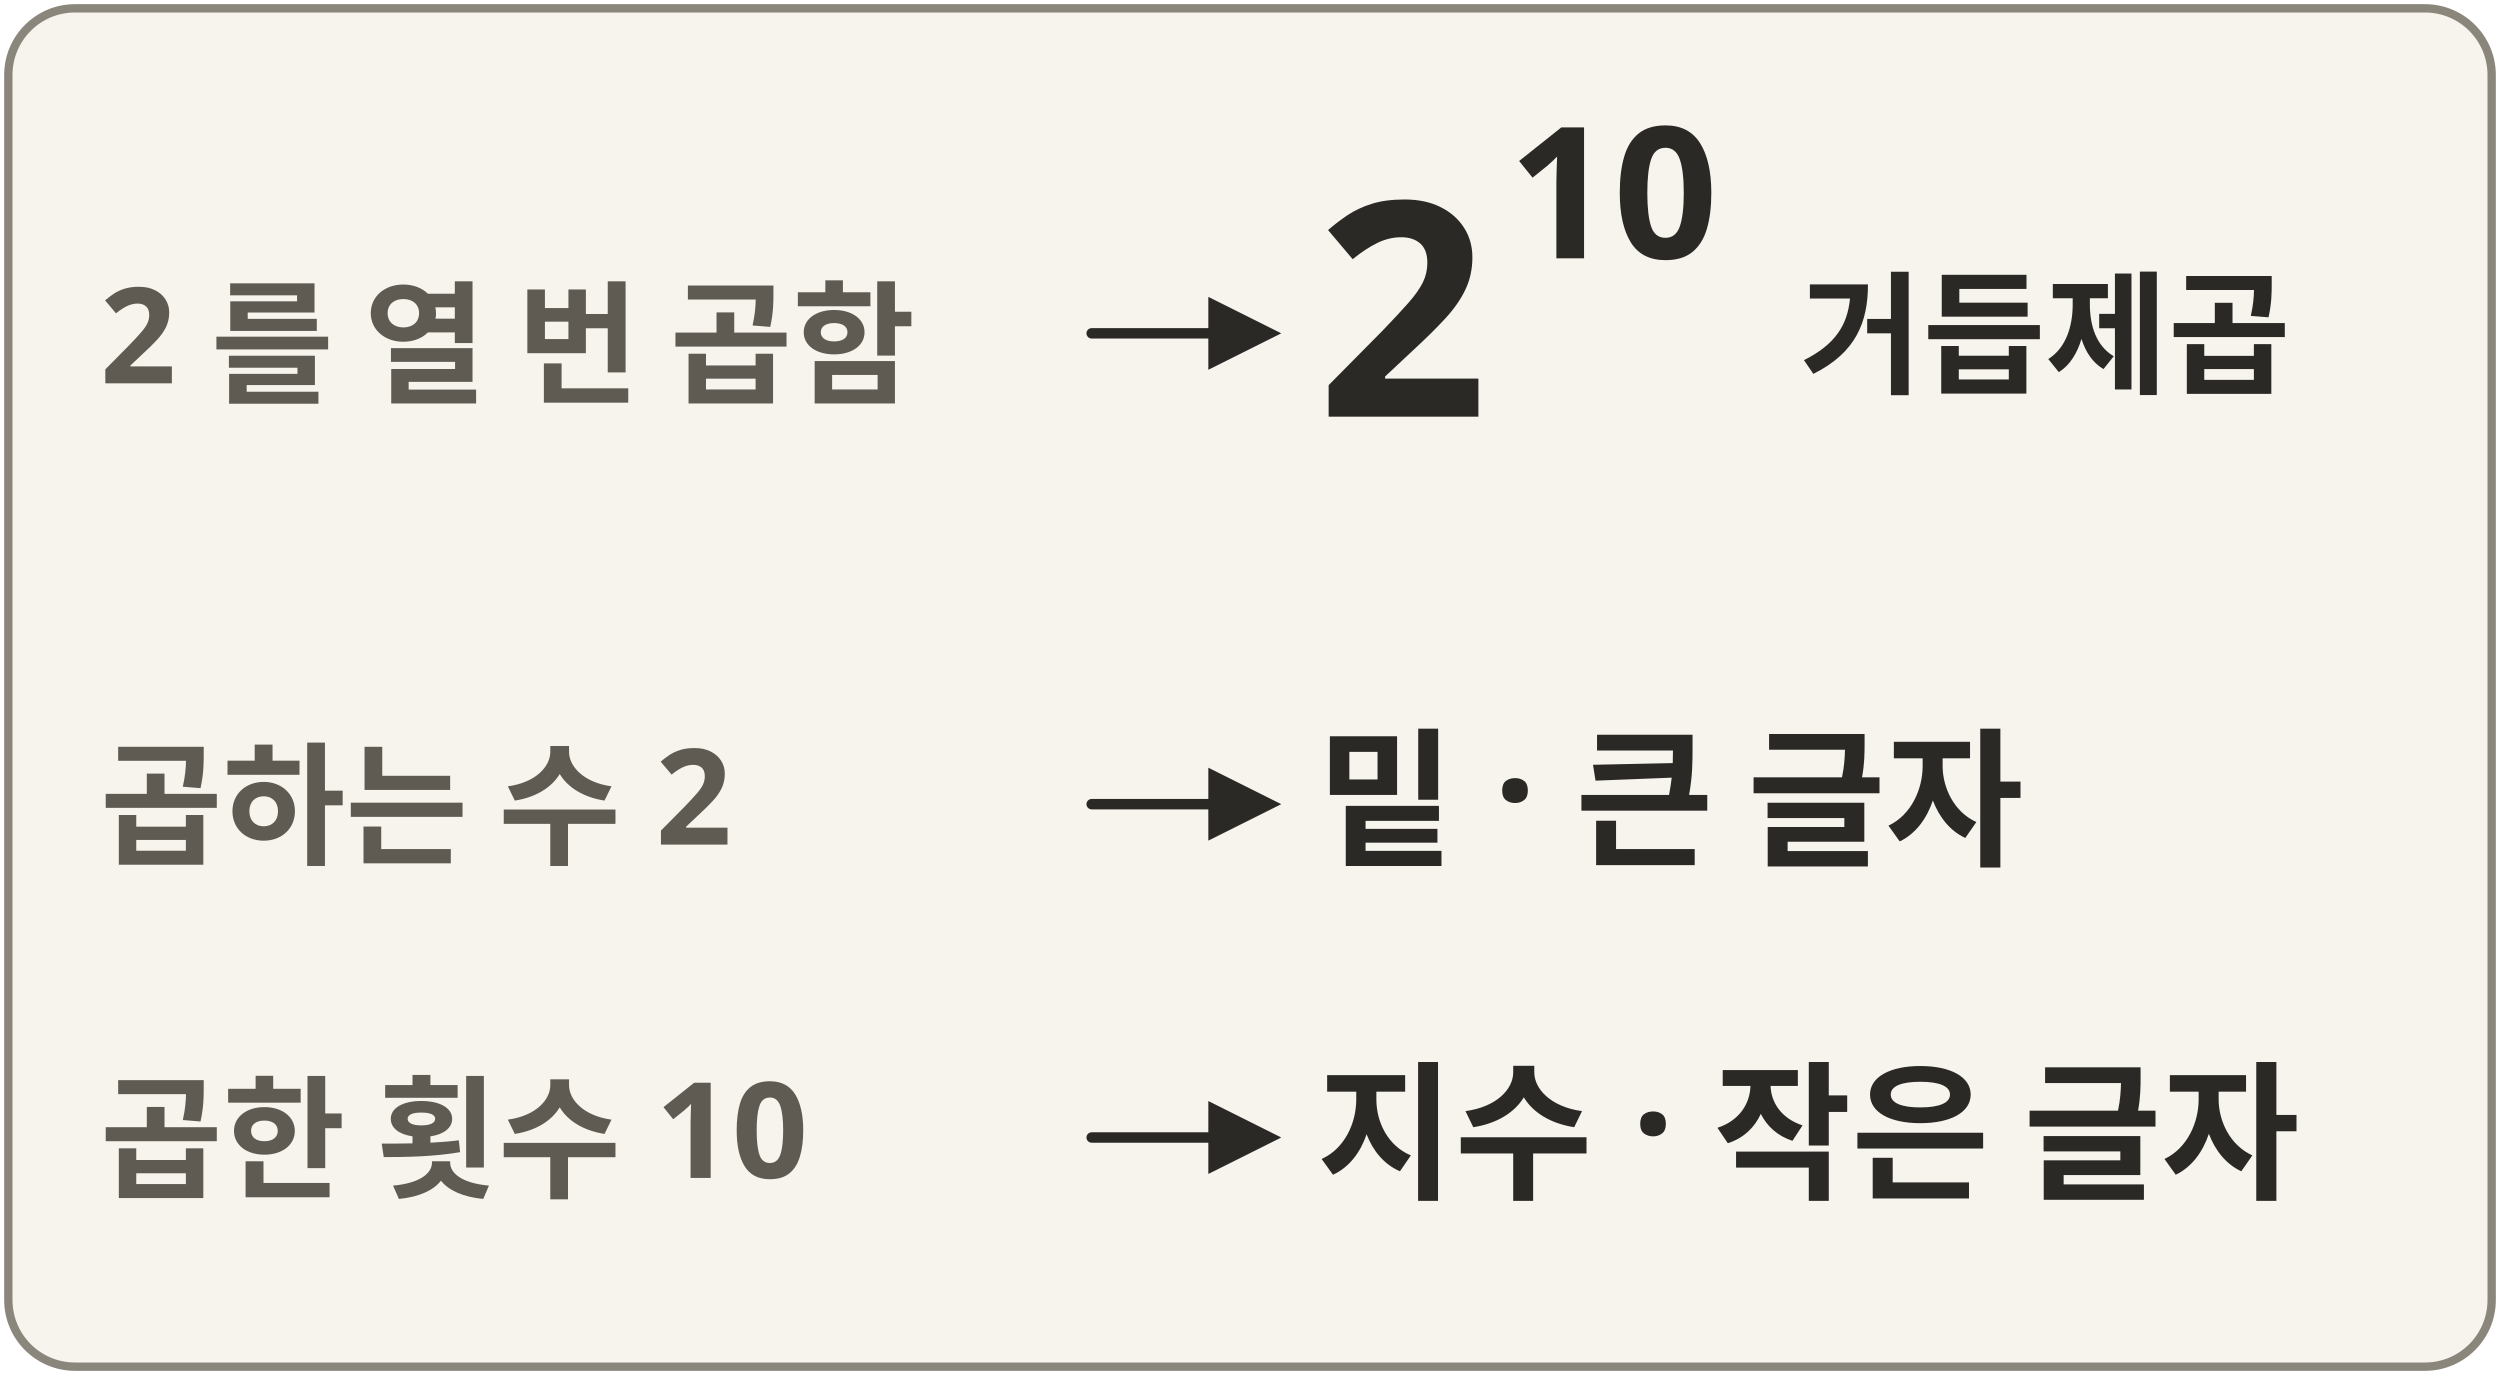
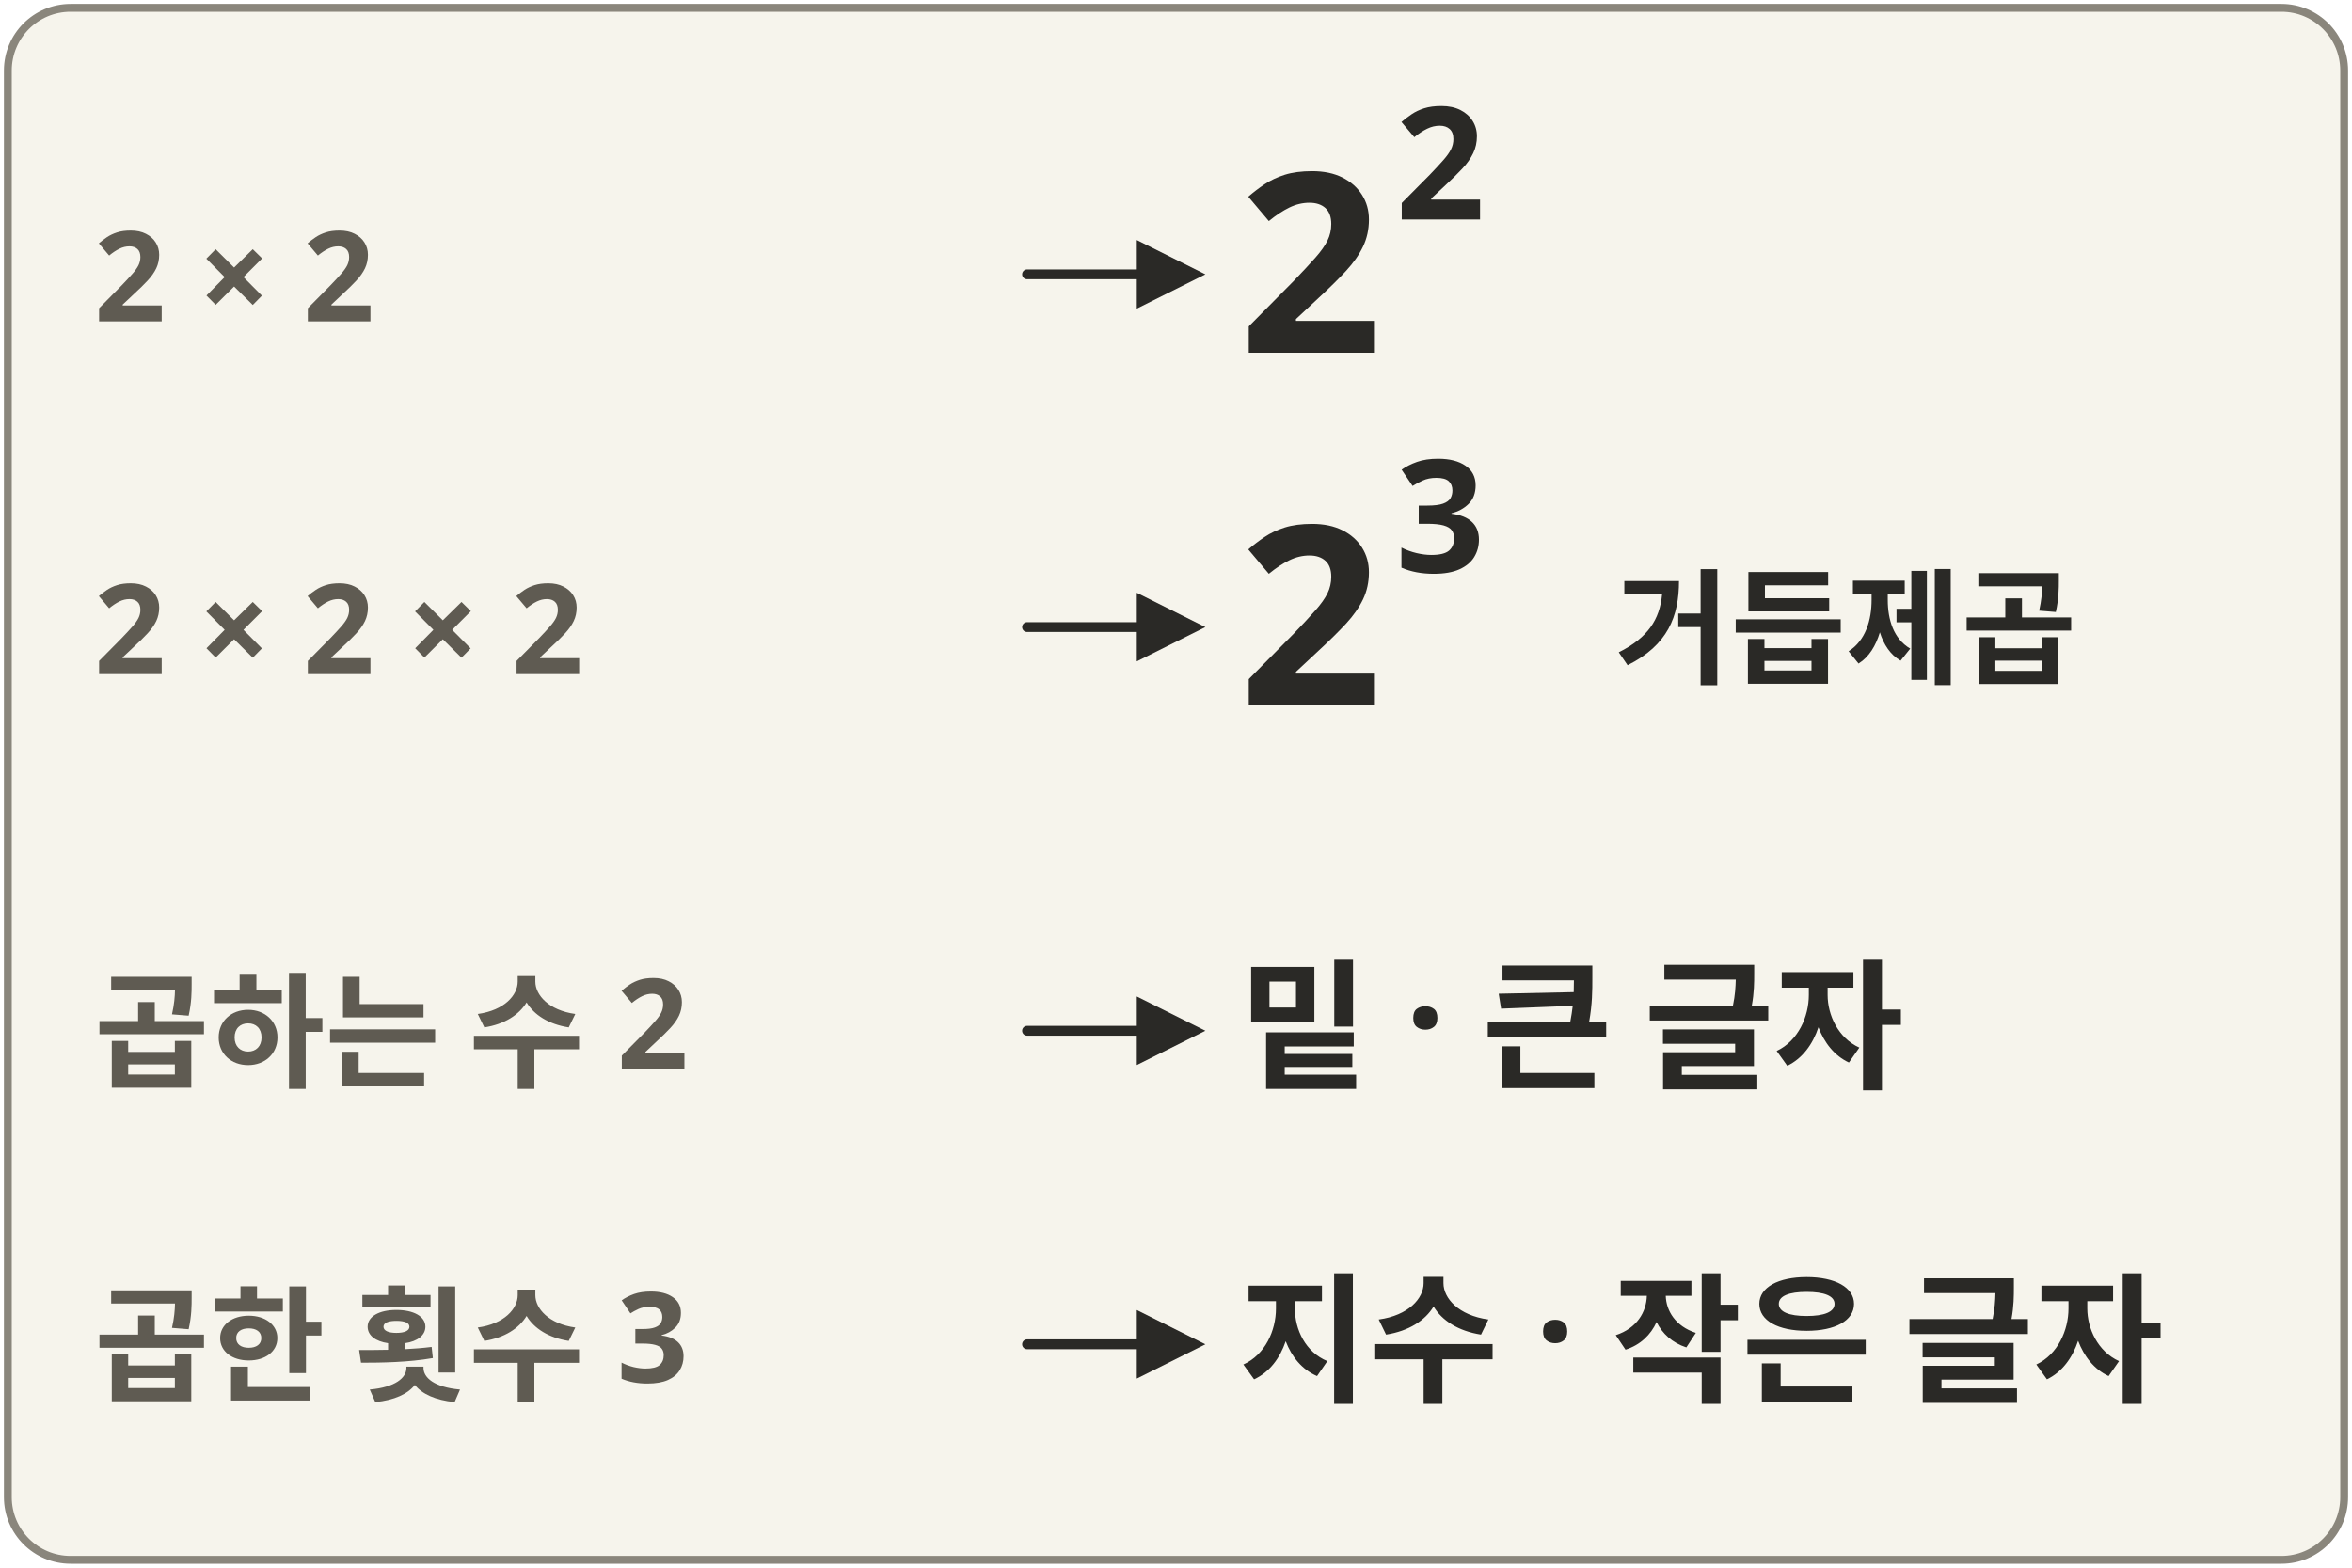
- <svg xmlns="http://www.w3.org/2000/svg" viewBox="0 0 600 330" fill="none" stroke="#2a2926" stroke-width="3" stroke-linecap="round" stroke-linejoin="round">
+ <svg xmlns="http://www.w3.org/2000/svg" viewBox="0 0 600 400" fill="none" stroke="#2a2926" stroke-width="3" stroke-linecap="round" stroke-linejoin="round">
  <defs>
    <marker id="ar" viewBox="0 0 10 10" refX="8" refY="5" markerWidth="7" markerHeight="7" orient="auto-start-reverse">
      <path d="M 0 0 L 10 5 L 0 10 z" fill="#2a2926" stroke="none" />
    </marker>
  </defs>
-   <rect x="2" y="2" width="596" height="326" rx="16" fill="#f6f4ec" stroke="#8a867c" stroke-width="2" />
-   <text data-draw="1" x="24" y="92" font-family="sans-serif" font-size="32" font-weight="700" fill="#5f5b52" stroke="none">2 를 열 번 곱함</text>
-   <line data-draw="2" x1="262" y1="80" x2="304" y2="80" stroke-width="2.5" marker-end="url(#ar)" />
-   <text data-draw="3" x="316" y="100" font-family="sans-serif" font-size="72" font-weight="700" fill="#2a2926" stroke="none">2</text>
-   <text data-draw="3" x="362" y="62" font-family="sans-serif" font-size="44" font-weight="700" fill="#2a2926" stroke="none">10</text>
-   <text data-draw="3" x="432" y="92" font-family="sans-serif" font-size="32" font-weight="700" fill="#2a2926" stroke="none">거듭제곱</text>
-   <text data-draw="4" x="24" y="205" font-family="sans-serif" font-size="32" font-weight="700" fill="#5f5b52" stroke="none">곱하는 수 2</text>
-   <line data-draw="5" x1="262" y1="193" x2="304" y2="193" stroke-width="2.5" marker-end="url(#ar)" />
-   <text data-draw="6" x="316" y="205" font-family="sans-serif" font-size="36" font-weight="700" fill="#2a2926" stroke="none">밑 · 큰 글자</text>
-   <text data-draw="7" x="24" y="285" font-family="sans-serif" font-size="32" font-weight="700" fill="#5f5b52" stroke="none">곱한 횟수 10</text>
-   <line data-draw="8" x1="262" y1="273" x2="304" y2="273" stroke-width="2.5" marker-end="url(#ar)" />
-   <text data-draw="9" x="316" y="285" font-family="sans-serif" font-size="36" font-weight="700" fill="#2a2926" stroke="none">지수 · 작은 글자</text>
+   <rect x="2" y="2" width="596" height="396" rx="16" fill="#f6f4ec" stroke="#8a867c" stroke-width="2" />
+   <text data-draw="1" x="24" y="82" font-family="sans-serif" font-size="32" font-weight="700" fill="#5f5b52" stroke="none">2 × 2</text>
+   <line data-draw="2" x1="262" y1="70" x2="304" y2="70" stroke-width="2.5" marker-end="url(#ar)" />
+   <text data-draw="3" x="316" y="90" font-family="sans-serif" font-size="64" font-weight="700" fill="#2a2926" stroke="none">2</text>
+   <text data-draw="3" x="356" y="56" font-family="sans-serif" font-size="40" font-weight="700" fill="#2a2926" stroke="none">2</text>
+   <text data-draw="4" x="24" y="172" font-family="sans-serif" font-size="32" font-weight="700" fill="#5f5b52" stroke="none">2 × 2 × 2</text>
+   <line data-draw="5" x1="262" y1="160" x2="304" y2="160" stroke-width="2.5" marker-end="url(#ar)" />
+   <text data-draw="6" x="316" y="180" font-family="sans-serif" font-size="64" font-weight="700" fill="#2a2926" stroke="none">2</text>
+   <text data-draw="6" x="356" y="146" font-family="sans-serif" font-size="40" font-weight="700" fill="#2a2926" stroke="none">3</text>
+   <text data-draw="6" x="412" y="172" font-family="sans-serif" font-size="32" font-weight="700" fill="#2a2926" stroke="none">거듭제곱</text>
+   <text data-draw="7" x="24" y="275" font-family="sans-serif" font-size="32" font-weight="700" fill="#5f5b52" stroke="none">곱하는 수 2</text>
+   <line data-draw="8" x1="262" y1="263" x2="304" y2="263" stroke-width="2.5" marker-end="url(#ar)" />
+   <text data-draw="9" x="316" y="275" font-family="sans-serif" font-size="36" font-weight="700" fill="#2a2926" stroke="none">밑 · 큰 글자</text>
+   <text data-draw="10" x="24" y="355" font-family="sans-serif" font-size="32" font-weight="700" fill="#5f5b52" stroke="none">곱한 횟수 3</text>
+   <line data-draw="11" x1="262" y1="343" x2="304" y2="343" stroke-width="2.5" marker-end="url(#ar)" />
+   <text data-draw="12" x="316" y="355" font-family="sans-serif" font-size="36" font-weight="700" fill="#2a2926" stroke="none">지수 · 작은 글자</text>
</svg>
